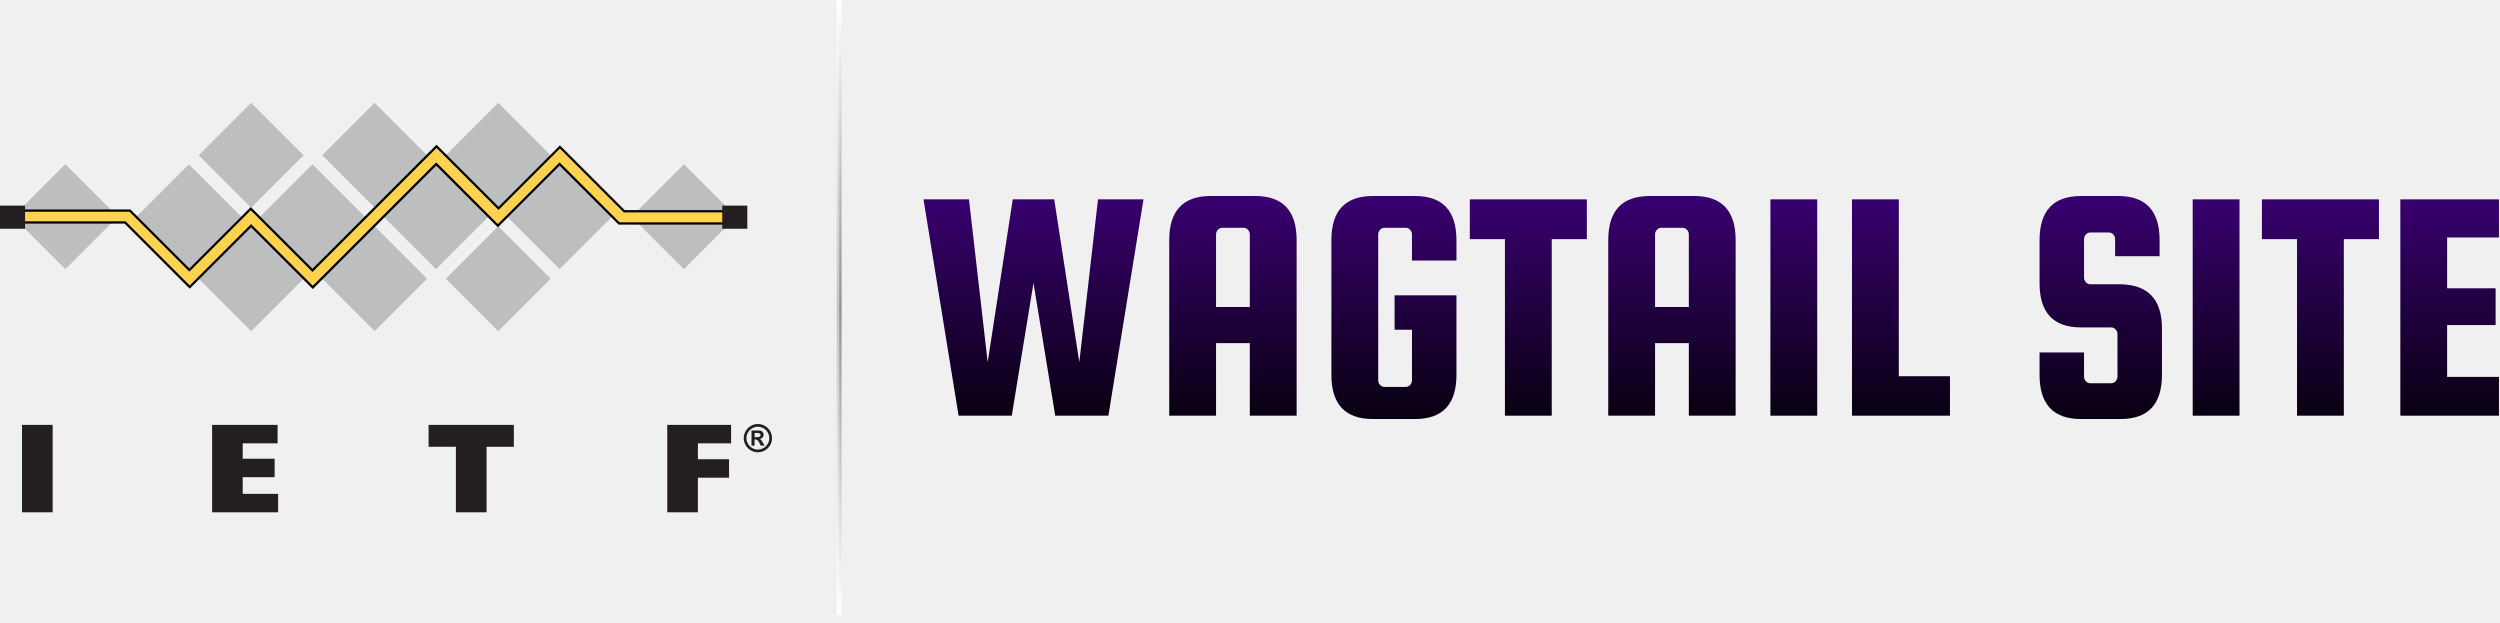
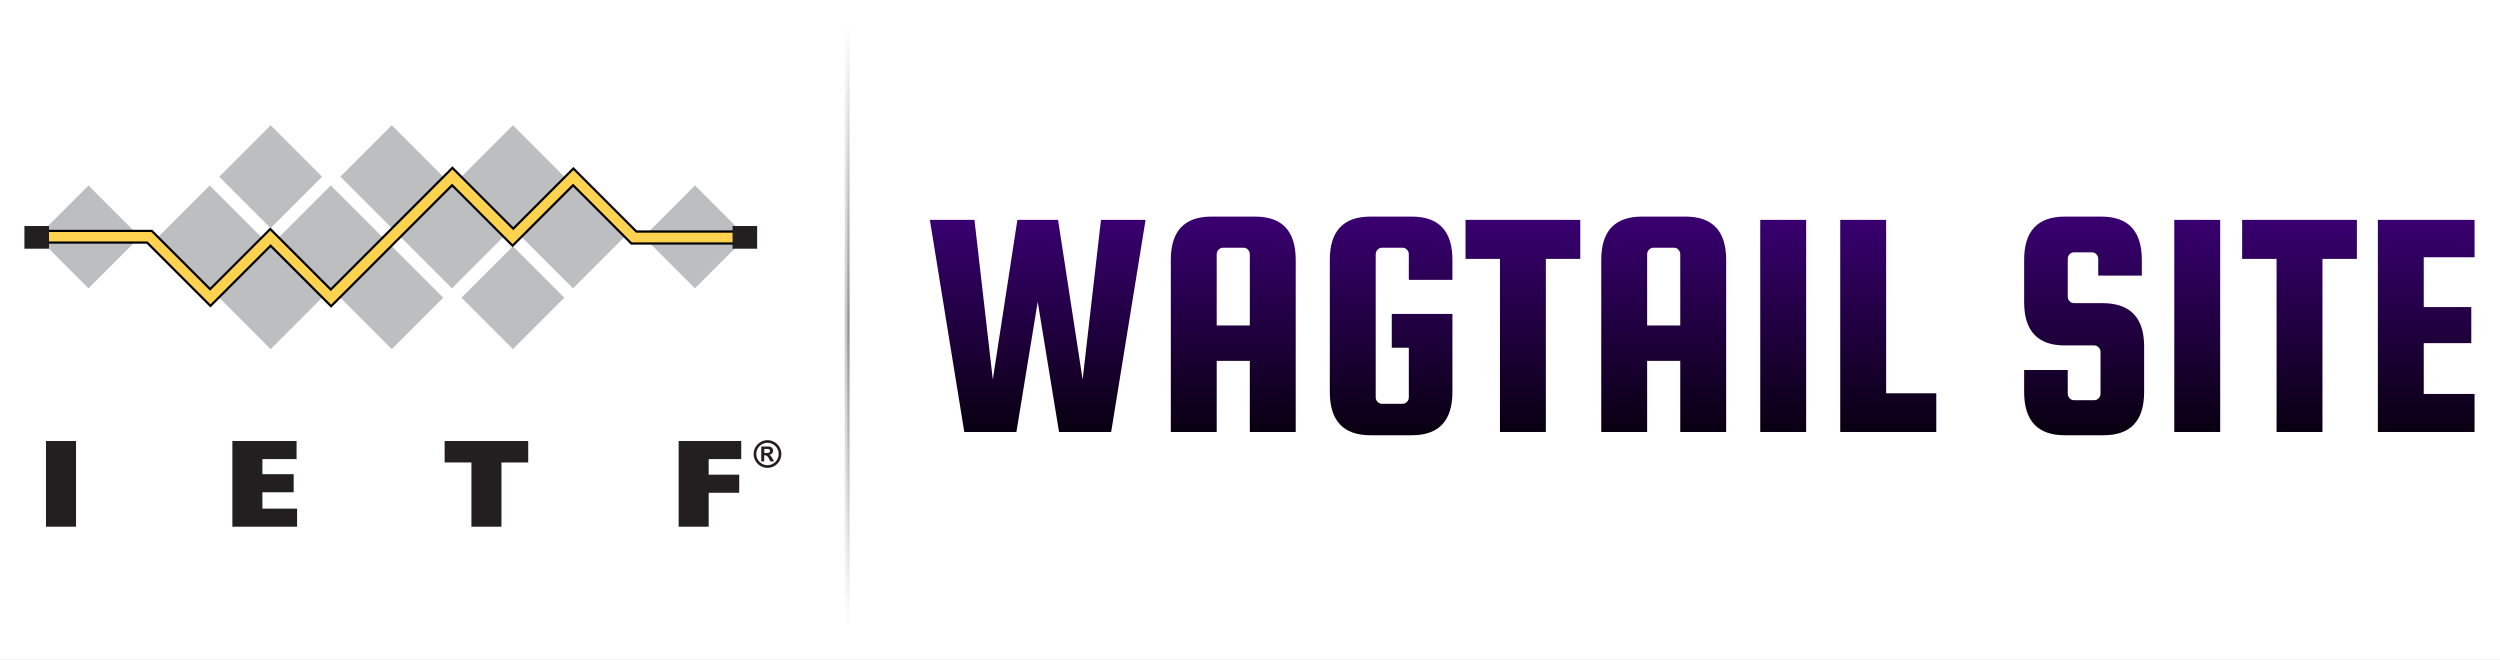
- <svg xmlns="http://www.w3.org/2000/svg" width="100%" height="100%" viewBox="0 0 1004 250" version="1.1" xml:space="preserve" style="fill-rule:evenodd;clip-rule:evenodd;">
-   <g transform="matrix(1.39872,0,0,1.39872,-433.548,-258.273)">
+ <svg xmlns="http://www.w3.org/2000/svg" width="100%" height="100%" viewBox="0 0 1024 270" version="1.1" xml:space="preserve" style="fill-rule:evenodd;clip-rule:evenodd;">
+   <rect x="0" y="0" width="1024" height="270" style="fill:white;" />
+   <g transform="matrix(1.39872,0,0,1.39872,-423.548,-248.273)">
    <path d="M600.744,241.888L612.648,241.888L619.848,288.64L625.224,241.888L638.28,241.888L628.2,304L612.936,304L606.696,265.888L600.456,304L585.192,304L575.112,241.888L588.168,241.888L593.544,288.64L600.744,241.888Z" style="fill:url(#_Linear1);fill-rule:nonzero;" />
    <path d="M670.344,240.928C678.28,240.928 682.248,245.152 682.248,253.6L682.248,304L668.808,304L668.808,283.168L659.112,283.168L659.112,304L645.672,304L645.672,253.6C645.672,245.152 649.64,240.928 657.576,240.928L670.344,240.928ZM659.112,272.8L668.808,272.8L668.808,251.968C668.808,251.456 668.632,251.008 668.28,250.624C667.928,250.24 667.496,250.048 666.984,250.048L660.936,250.048C660.424,250.048 659.992,250.24 659.64,250.624C659.288,251.008 659.112,251.456 659.112,251.968L659.112,272.8Z" style="fill:url(#_Linear2);fill-rule:nonzero;" />
    <path d="M710.376,279.328L710.376,269.44L728.136,269.44L728.136,292.288C728.136,300.736 724.168,304.96 716.232,304.96L704.136,304.96C696.2,304.96 692.232,300.736 692.232,292.288L692.232,253.6C692.232,245.152 696.2,240.928 704.136,240.928L716.232,240.928C724.168,240.928 728.136,245.152 728.136,253.6L728.136,259.456L715.368,259.456L715.368,251.968C715.368,251.456 715.192,251.008 714.84,250.624C714.488,250.24 714.056,250.048 713.544,250.048L707.496,250.048C706.984,250.048 706.552,250.24 706.2,250.624C705.848,251.008 705.672,251.456 705.672,251.968L705.672,293.824C705.672,294.336 705.848,294.784 706.2,295.168C706.552,295.552 706.984,295.744 707.496,295.744L713.544,295.744C714.056,295.744 714.488,295.552 714.84,295.168C715.192,294.784 715.368,294.336 715.368,293.824L715.368,279.328L710.376,279.328Z" style="fill:url(#_Linear3);fill-rule:nonzero;" />
    <path d="M731.976,253.312L731.976,241.888L765.576,241.888L765.576,253.312L755.496,253.312L755.496,304L742.056,304L742.056,253.312L731.976,253.312Z" style="fill:url(#_Linear4);fill-rule:nonzero;" />
    <path d="M796.392,240.928C804.328,240.928 808.296,245.152 808.296,253.6L808.296,304L794.856,304L794.856,283.168L785.16,283.168L785.16,304L771.72,304L771.72,253.6C771.72,245.152 775.688,240.928 783.624,240.928L796.392,240.928ZM785.16,272.8L794.856,272.8L794.856,251.968C794.856,251.456 794.68,251.008 794.328,250.624C793.976,250.24 793.544,250.048 793.032,250.048L786.984,250.048C786.472,250.048 786.04,250.24 785.688,250.624C785.336,251.008 785.16,251.456 785.16,251.968L785.16,272.8Z" style="fill:url(#_Linear5);fill-rule:nonzero;" />
-     <rect x="818.28" y="241.888" width="13.44" height="62.112" style="fill:url(#_Linear6);fill-rule:nonzero;" />
+     <rect x="818.28" y="241.888" width="13.44" height="62.112" style="fill:url(#_Linear6);" />
    <path d="M855.144,292.672L869.832,292.672L869.832,304L841.704,304L841.704,241.888L855.144,241.888L855.144,292.672Z" style="fill:url(#_Linear7);fill-rule:nonzero;" />
    <path d="M930.024,258.208L917.256,258.208L917.256,253.312C917.256,252.8 917.08,252.352 916.728,251.968C916.376,251.584 915.944,251.392 915.432,251.392L910.152,251.392C909.64,251.392 909.208,251.584 908.856,251.968C908.504,252.352 908.328,252.8 908.328,253.312L908.328,264.352C908.328,264.864 908.504,265.312 908.856,265.696C909.208,266.08 909.64,266.272 910.152,266.272L918.792,266.272C926.728,266.4 930.696,270.624 930.696,278.944L930.696,292.288C930.696,300.736 926.728,304.96 918.792,304.96L907.464,304.96C899.528,304.96 895.56,300.736 895.56,292.288L895.56,285.856L908.328,285.856L908.328,292.768C908.328,293.28 908.504,293.728 908.856,294.112C909.208,294.496 909.64,294.688 910.152,294.688L916.104,294.688C916.616,294.688 917.048,294.496 917.4,294.112C917.752,293.728 917.928,293.28 917.928,292.768L917.928,280.576C917.928,280.064 917.752,279.616 917.4,279.232C917.048,278.848 916.616,278.656 916.104,278.656L907.464,278.656C899.528,278.656 895.56,274.432 895.56,265.984L895.56,253.6C895.56,245.152 899.528,240.928 907.464,240.928L918.12,240.928C926.056,240.928 930.024,245.152 930.024,253.6L930.024,258.208Z" style="fill:url(#_Linear8);fill-rule:nonzero;" />
-     <rect x="939.528" y="241.888" width="13.44" height="62.112" style="fill:url(#_Linear9);fill-rule:nonzero;" />
+     <rect x="939.528" y="241.888" width="13.44" height="62.112" style="fill:url(#_Linear9);" />
    <path d="M959.4,253.312L959.4,241.888L993,241.888L993,253.312L982.92,253.312L982.92,304L969.48,304L969.48,253.312L959.4,253.312Z" style="fill:url(#_Linear10);fill-rule:nonzero;" />
    <path d="M1012.58,292.864L1027.46,292.864L1027.46,304L999.144,304L999.144,241.888L1027.46,241.888L1027.46,252.832L1012.58,252.832L1012.58,267.424L1026.5,267.424L1026.5,277.984L1012.58,277.984L1012.58,292.864Z" style="fill:url(#_Linear11);fill-rule:nonzero;" />
  </g>
-   <g transform="matrix(1,0,0,1,0,-90)">
+   <g transform="matrix(1,0,0,1,10,-80)">
    <g transform="matrix(0.0384615,0,0,1,323.077,0)">
      <rect x="336" y="90" width="26" height="247" style="fill:url(#_Linear12);" />
    </g>
    <g transform="matrix(0.0384615,0,0,1,324.077,0)">
      <rect x="336" y="90" width="26" height="247" style="fill:url(#_Linear13);" />
    </g>
  </g>
-   <g transform="matrix(0.60874,0,0,0.60874,-179.578,38.2694)">
+   <g transform="matrix(0.60874,0,0,0.60874,-169.578,48.2694)">
    <g id="squares" transform="matrix(1,0,0,1,295,5)">
      <g transform="matrix(0.707107,-0.707107,0.707107,0.707107,-270.59,-94.37)">
        <rect x="77.53" y="317.2" width="48.94" height="48.94" style="fill:rgb(188,190,192);" />
      </g>
      <g transform="matrix(0.707107,-0.707107,0.707107,0.707107,-151.08,194.17)">
        <rect x="485.59" y="317.2" width="48.94" height="48.94" style="fill:rgb(188,190,192);" />
      </g>
      <g transform="matrix(0.707107,-0.707107,0.707107,0.707107,-246.72,-36.73)">
        <rect x="159.04" y="317.2" width="48.94" height="48.94" style="fill:rgb(188,190,192);" />
      </g>
      <g transform="matrix(0.707107,-0.707107,0.707107,0.707107,-222.85,20.9)">
        <rect x="240.54" y="317.2" width="48.94" height="48.94" style="fill:rgb(188,190,192);" />
      </g>
      <g transform="matrix(0.707107,-0.707107,0.707107,0.707107,-198.98,78.53)">
        <rect x="322.05" y="317.2" width="48.94" height="48.94" style="fill:rgb(188,190,192);" />
      </g>
      <g transform="matrix(0.707107,-0.707107,0.707107,0.707107,-175.11,136.16)">
        <rect x="403.55" y="317.2" width="48.94" height="48.94" style="fill:rgb(188,190,192);" />
      </g>
      <g transform="matrix(0.707107,-0.707107,0.707107,0.707107,-263.62,4.28)">
        <rect x="200.09" y="358.11" width="48.94" height="48.94" style="fill:rgb(188,190,192);" />
      </g>
      <g transform="matrix(0.707107,-0.707107,0.707107,0.707107,-239.75,61.9)">
        <rect x="281.59" y="358.11" width="48.94" height="48.94" style="fill:rgb(188,190,192);" />
      </g>
      <g transform="matrix(0.707107,-0.707107,0.707107,0.707107,-215.88,119.53)">
        <rect x="363.09" y="358.11" width="48.94" height="48.94" style="fill:rgb(188,190,192);" />
      </g>
      <g transform="matrix(0.707107,-0.707107,0.707107,0.707107,-206.06,-19.57)">
        <rect x="200.09" y="276.7" width="48.94" height="48.94" style="fill:rgb(188,190,192);" />
      </g>
      <g transform="matrix(0.707107,-0.707107,0.707107,0.707107,-182.19,38.06)">
        <rect x="281.59" y="276.7" width="48.94" height="48.94" style="fill:rgb(188,190,192);" />
      </g>
      <g transform="matrix(0.707107,-0.707107,0.707107,0.707107,-158.32,95.69)">
        <rect x="363.09" y="276.7" width="48.94" height="48.94" style="fill:rgb(188,190,192);" />
      </g>
    </g>
    <g id="line" transform="matrix(1,0,0,1,295,5)">
      <path d="M14.49,71.07L85.72,71.07L124.93,110.28L165.43,69.79L206.14,110.51L287.98,28.67L328.9,69.59L369.39,29.1L411.79,71.5L481.33,71.5L481.33,79.55L408.4,79.55L369.18,40.33L328.47,81.04L287.77,40.33L206.36,121.74L165.65,81.04L125.16,121.53L82.54,78.92L14.06,78.92L14.49,71.07Z" style="fill:rgb(255,210,79);fill-rule:nonzero;stroke:black;stroke-width:1.5px;" />
      <rect x="0" y="67.79" width="16.54" height="15.26" style="fill:rgb(35,31,32);" />
      <rect x="476.49" y="67.79" width="16.54" height="15.26" style="fill:rgb(35,31,32);" />
    </g>
    <g id="text" transform="matrix(1,0,0,1,295,5)">
      <g transform="matrix(1,0,0,1,-58.87,-266.56)">
-         <rect x="73.39" y="479" width="20.21" height="57.67" style="fill:rgb(35,31,32);fill-rule:nonzero;" />
+         <rect x="73.39" y="479" width="20.21" height="57.67" style="fill:rgb(35,31,32);" />
      </g>
      <g transform="matrix(1,0,0,1,-58.87,-266.56)">
        <path d="M198.8,479L242,479L242,491.18L219,491.18L219,501.33L240.05,501.33L240.05,513.5L219,513.5L219,524.5L242.34,524.5L242.34,536.67L198.8,536.67L198.8,479Z" style="fill:rgb(35,31,32);fill-rule:nonzero;" />
      </g>
      <g transform="matrix(1,0,0,1,-58.87,-266.56)">
        <path d="M341.62,493.44L341.62,479L397.86,479L397.86,493.46L379.86,493.46L379.86,536.67L359.64,536.67L359.64,493.44L341.62,493.44Z" style="fill:rgb(35,31,32);fill-rule:nonzero;" />
      </g>
      <g transform="matrix(1,0,0,1,-58.87,-266.56)">
        <path d="M499.08,479L541.19,479L541.19,491.18L519.29,491.18L519.29,501.66L539.84,501.66L539.84,513.84L519.29,513.84L519.29,536.67L499.08,536.67L499.08,479Z" style="fill:rgb(35,31,32);fill-rule:nonzero;" />
      </g>
      <g transform="matrix(1,0,0,1,-58.87,-266.56)">
-         <path d="M558.87,478.4C563.995,478.405 568.21,482.625 568.21,487.75C568.21,492.879 563.989,497.1 558.86,497.1C553.735,497.1 549.515,492.885 549.51,487.76C549.51,482.625 553.735,478.4 558.87,478.4ZM558.87,495.29C562.999,495.279 566.39,491.879 566.39,487.75C566.39,483.614 562.986,480.21 558.85,480.21C554.714,480.21 551.31,483.614 551.31,487.75C551.31,487.753 551.31,487.757 551.31,487.76C551.321,491.898 554.732,495.295 558.87,495.29ZM560.8,492.73L559.97,491.12C559.07,489.37 558.36,488.64 557.34,488.64L556.66,488.64L556.66,492.73L554.66,492.73L554.66,482.73L559.66,482.73C559.723,482.726 559.787,482.724 559.85,482.724C561.381,482.724 562.641,483.984 562.641,485.515C562.641,486.975 561.496,488.201 560.04,488.3L560.04,488.35C560.89,488.65 561.09,488.9 562.15,490.68L563.32,492.68L560.8,492.73ZM558.62,487.06C559.92,487.06 560.62,486.53 560.62,485.68C560.62,484.83 559.94,484.32 558.54,484.32L556.71,484.32L556.71,487.06L558.62,487.06Z" style="fill:rgb(35,31,32);fill-rule:nonzero;" />
+         <path d="M558.87,478.4C563.995,478.405 568.21,482.625 568.21,487.75C568.21,492.879 563.989,497.1 558.86,497.1C553.735,497.1 549.515,492.885 549.51,487.76C549.51,482.625 553.735,478.4 558.87,478.4ZM558.87,495.29C562.999,495.279 566.39,491.879 566.39,487.75C566.39,483.614 562.986,480.21 558.85,480.21C554.714,480.21 551.31,483.614 551.31,487.75L551.31,487.76C551.321,491.898 554.732,495.295 558.87,495.29ZM560.8,492.73L559.97,491.12C559.07,489.37 558.36,488.64 557.34,488.64L556.66,488.64L556.66,492.73L554.66,492.73L554.66,482.73L559.66,482.73C559.723,482.726 559.787,482.724 559.85,482.724C561.381,482.724 562.641,483.984 562.641,485.515C562.641,486.975 561.496,488.201 560.04,488.3L560.04,488.35C560.89,488.65 561.09,488.9 562.15,490.68L563.32,492.68L560.8,492.73ZM558.62,487.06C559.92,487.06 560.62,486.53 560.62,485.68C560.62,484.83 559.94,484.32 558.54,484.32L556.71,484.32L556.71,487.06L558.62,487.06Z" style="fill:rgb(35,31,32);fill-rule:nonzero;" />
      </g>
    </g>
  </g>
  <defs>
-     <linearGradient id="_Linear1" x1="0" y1="0" x2="1" y2="0" gradientUnits="userSpaceOnUse" gradientTransform="matrix(4.92112e-15,80.368,-7.5457,4.62041e-16,939.048,235.264)">
+     <linearGradient id="_Linear1" x1="0" y1="0" x2="1" y2="0" gradientUnits="userSpaceOnUse" gradientTransform="matrix(4.92112e-15,80.368,-80.368,4.92112e-15,939.048,235.264)">
      <stop offset="0" style="stop-color:rgb(61,0,121);stop-opacity:1" />
      <stop offset="1" style="stop-color:black;stop-opacity:1" />
    </linearGradient>
-     <linearGradient id="_Linear2" x1="0" y1="0" x2="1" y2="0" gradientUnits="userSpaceOnUse" gradientTransform="matrix(4.92112e-15,80.368,-7.5457,4.62041e-16,939.048,235.264)">
+     <linearGradient id="_Linear2" x1="0" y1="0" x2="1" y2="0" gradientUnits="userSpaceOnUse" gradientTransform="matrix(4.92112e-15,80.368,-80.368,4.92112e-15,939.048,235.264)">
      <stop offset="0" style="stop-color:rgb(61,0,121);stop-opacity:1" />
      <stop offset="1" style="stop-color:black;stop-opacity:1" />
    </linearGradient>
-     <linearGradient id="_Linear3" x1="0" y1="0" x2="1" y2="0" gradientUnits="userSpaceOnUse" gradientTransform="matrix(4.92112e-15,80.368,-7.5457,4.62041e-16,939.048,235.264)">
+     <linearGradient id="_Linear3" x1="0" y1="0" x2="1" y2="0" gradientUnits="userSpaceOnUse" gradientTransform="matrix(4.92112e-15,80.368,-80.368,4.92112e-15,939.048,235.264)">
      <stop offset="0" style="stop-color:rgb(61,0,121);stop-opacity:1" />
      <stop offset="1" style="stop-color:black;stop-opacity:1" />
    </linearGradient>
-     <linearGradient id="_Linear4" x1="0" y1="0" x2="1" y2="0" gradientUnits="userSpaceOnUse" gradientTransform="matrix(4.92112e-15,80.368,-7.5457,4.62041e-16,939.048,235.264)">
+     <linearGradient id="_Linear4" x1="0" y1="0" x2="1" y2="0" gradientUnits="userSpaceOnUse" gradientTransform="matrix(4.92112e-15,80.368,-80.368,4.92112e-15,939.048,235.264)">
      <stop offset="0" style="stop-color:rgb(61,0,121);stop-opacity:1" />
      <stop offset="1" style="stop-color:black;stop-opacity:1" />
    </linearGradient>
-     <linearGradient id="_Linear5" x1="0" y1="0" x2="1" y2="0" gradientUnits="userSpaceOnUse" gradientTransform="matrix(4.92112e-15,80.368,-7.5457,4.62041e-16,939.048,235.264)">
+     <linearGradient id="_Linear5" x1="0" y1="0" x2="1" y2="0" gradientUnits="userSpaceOnUse" gradientTransform="matrix(4.92112e-15,80.368,-80.368,4.92112e-15,939.048,235.264)">
      <stop offset="0" style="stop-color:rgb(61,0,121);stop-opacity:1" />
      <stop offset="1" style="stop-color:black;stop-opacity:1" />
    </linearGradient>
-     <linearGradient id="_Linear6" x1="0" y1="0" x2="1" y2="0" gradientUnits="userSpaceOnUse" gradientTransform="matrix(4.92112e-15,80.368,-7.5457,4.62041e-16,939.048,235.264)">
+     <linearGradient id="_Linear6" x1="0" y1="0" x2="1" y2="0" gradientUnits="userSpaceOnUse" gradientTransform="matrix(4.92112e-15,80.368,-80.368,4.92112e-15,939.048,235.264)">
      <stop offset="0" style="stop-color:rgb(61,0,121);stop-opacity:1" />
      <stop offset="1" style="stop-color:black;stop-opacity:1" />
    </linearGradient>
-     <linearGradient id="_Linear7" x1="0" y1="0" x2="1" y2="0" gradientUnits="userSpaceOnUse" gradientTransform="matrix(4.92112e-15,80.368,-7.5457,4.62041e-16,939.048,235.264)">
+     <linearGradient id="_Linear7" x1="0" y1="0" x2="1" y2="0" gradientUnits="userSpaceOnUse" gradientTransform="matrix(4.92112e-15,80.368,-80.368,4.92112e-15,939.048,235.264)">
      <stop offset="0" style="stop-color:rgb(61,0,121);stop-opacity:1" />
      <stop offset="1" style="stop-color:black;stop-opacity:1" />
    </linearGradient>
-     <linearGradient id="_Linear8" x1="0" y1="0" x2="1" y2="0" gradientUnits="userSpaceOnUse" gradientTransform="matrix(4.92112e-15,80.368,-7.5457,4.62041e-16,939.048,235.264)">
+     <linearGradient id="_Linear8" x1="0" y1="0" x2="1" y2="0" gradientUnits="userSpaceOnUse" gradientTransform="matrix(4.92112e-15,80.368,-80.368,4.92112e-15,939.048,235.264)">
      <stop offset="0" style="stop-color:rgb(61,0,121);stop-opacity:1" />
      <stop offset="1" style="stop-color:black;stop-opacity:1" />
    </linearGradient>
-     <linearGradient id="_Linear9" x1="0" y1="0" x2="1" y2="0" gradientUnits="userSpaceOnUse" gradientTransform="matrix(4.92112e-15,80.368,-7.5457,4.62041e-16,939.048,235.264)">
+     <linearGradient id="_Linear9" x1="0" y1="0" x2="1" y2="0" gradientUnits="userSpaceOnUse" gradientTransform="matrix(4.92112e-15,80.368,-80.368,4.92112e-15,939.048,235.264)">
      <stop offset="0" style="stop-color:rgb(61,0,121);stop-opacity:1" />
      <stop offset="1" style="stop-color:black;stop-opacity:1" />
    </linearGradient>
-     <linearGradient id="_Linear10" x1="0" y1="0" x2="1" y2="0" gradientUnits="userSpaceOnUse" gradientTransform="matrix(4.92112e-15,80.368,-7.5457,4.62041e-16,939.048,235.264)">
+     <linearGradient id="_Linear10" x1="0" y1="0" x2="1" y2="0" gradientUnits="userSpaceOnUse" gradientTransform="matrix(4.92112e-15,80.368,-80.368,4.92112e-15,939.048,235.264)">
      <stop offset="0" style="stop-color:rgb(61,0,121);stop-opacity:1" />
      <stop offset="1" style="stop-color:black;stop-opacity:1" />
    </linearGradient>
-     <linearGradient id="_Linear11" x1="0" y1="0" x2="1" y2="0" gradientUnits="userSpaceOnUse" gradientTransform="matrix(4.92112e-15,80.368,-7.5457,4.62041e-16,939.048,235.264)">
+     <linearGradient id="_Linear11" x1="0" y1="0" x2="1" y2="0" gradientUnits="userSpaceOnUse" gradientTransform="matrix(4.92112e-15,80.368,-80.368,4.92112e-15,939.048,235.264)">
      <stop offset="0" style="stop-color:rgb(61,0,121);stop-opacity:1" />
      <stop offset="1" style="stop-color:black;stop-opacity:1" />
    </linearGradient>
    <linearGradient id="_Linear12" x1="0" y1="0" x2="1" y2="0" gradientUnits="userSpaceOnUse" gradientTransform="matrix(1.51244e-14,247,-247,1.51244e-14,349,90)">
      <stop offset="0" style="stop-color:white;stop-opacity:1" />
      <stop offset="0.5" style="stop-color:rgb(199,199,199);stop-opacity:1" />
      <stop offset="1" style="stop-color:white;stop-opacity:1" />
    </linearGradient>
    <linearGradient id="_Linear13" x1="0" y1="0" x2="1" y2="0" gradientUnits="userSpaceOnUse" gradientTransform="matrix(1.51244e-14,247,-247,1.51244e-14,349,90)">
      <stop offset="0" style="stop-color:white;stop-opacity:1" />
      <stop offset="0.5" style="stop-color:rgb(146,146,146);stop-opacity:1" />
      <stop offset="1" style="stop-color:white;stop-opacity:1" />
    </linearGradient>
  </defs>
</svg>
